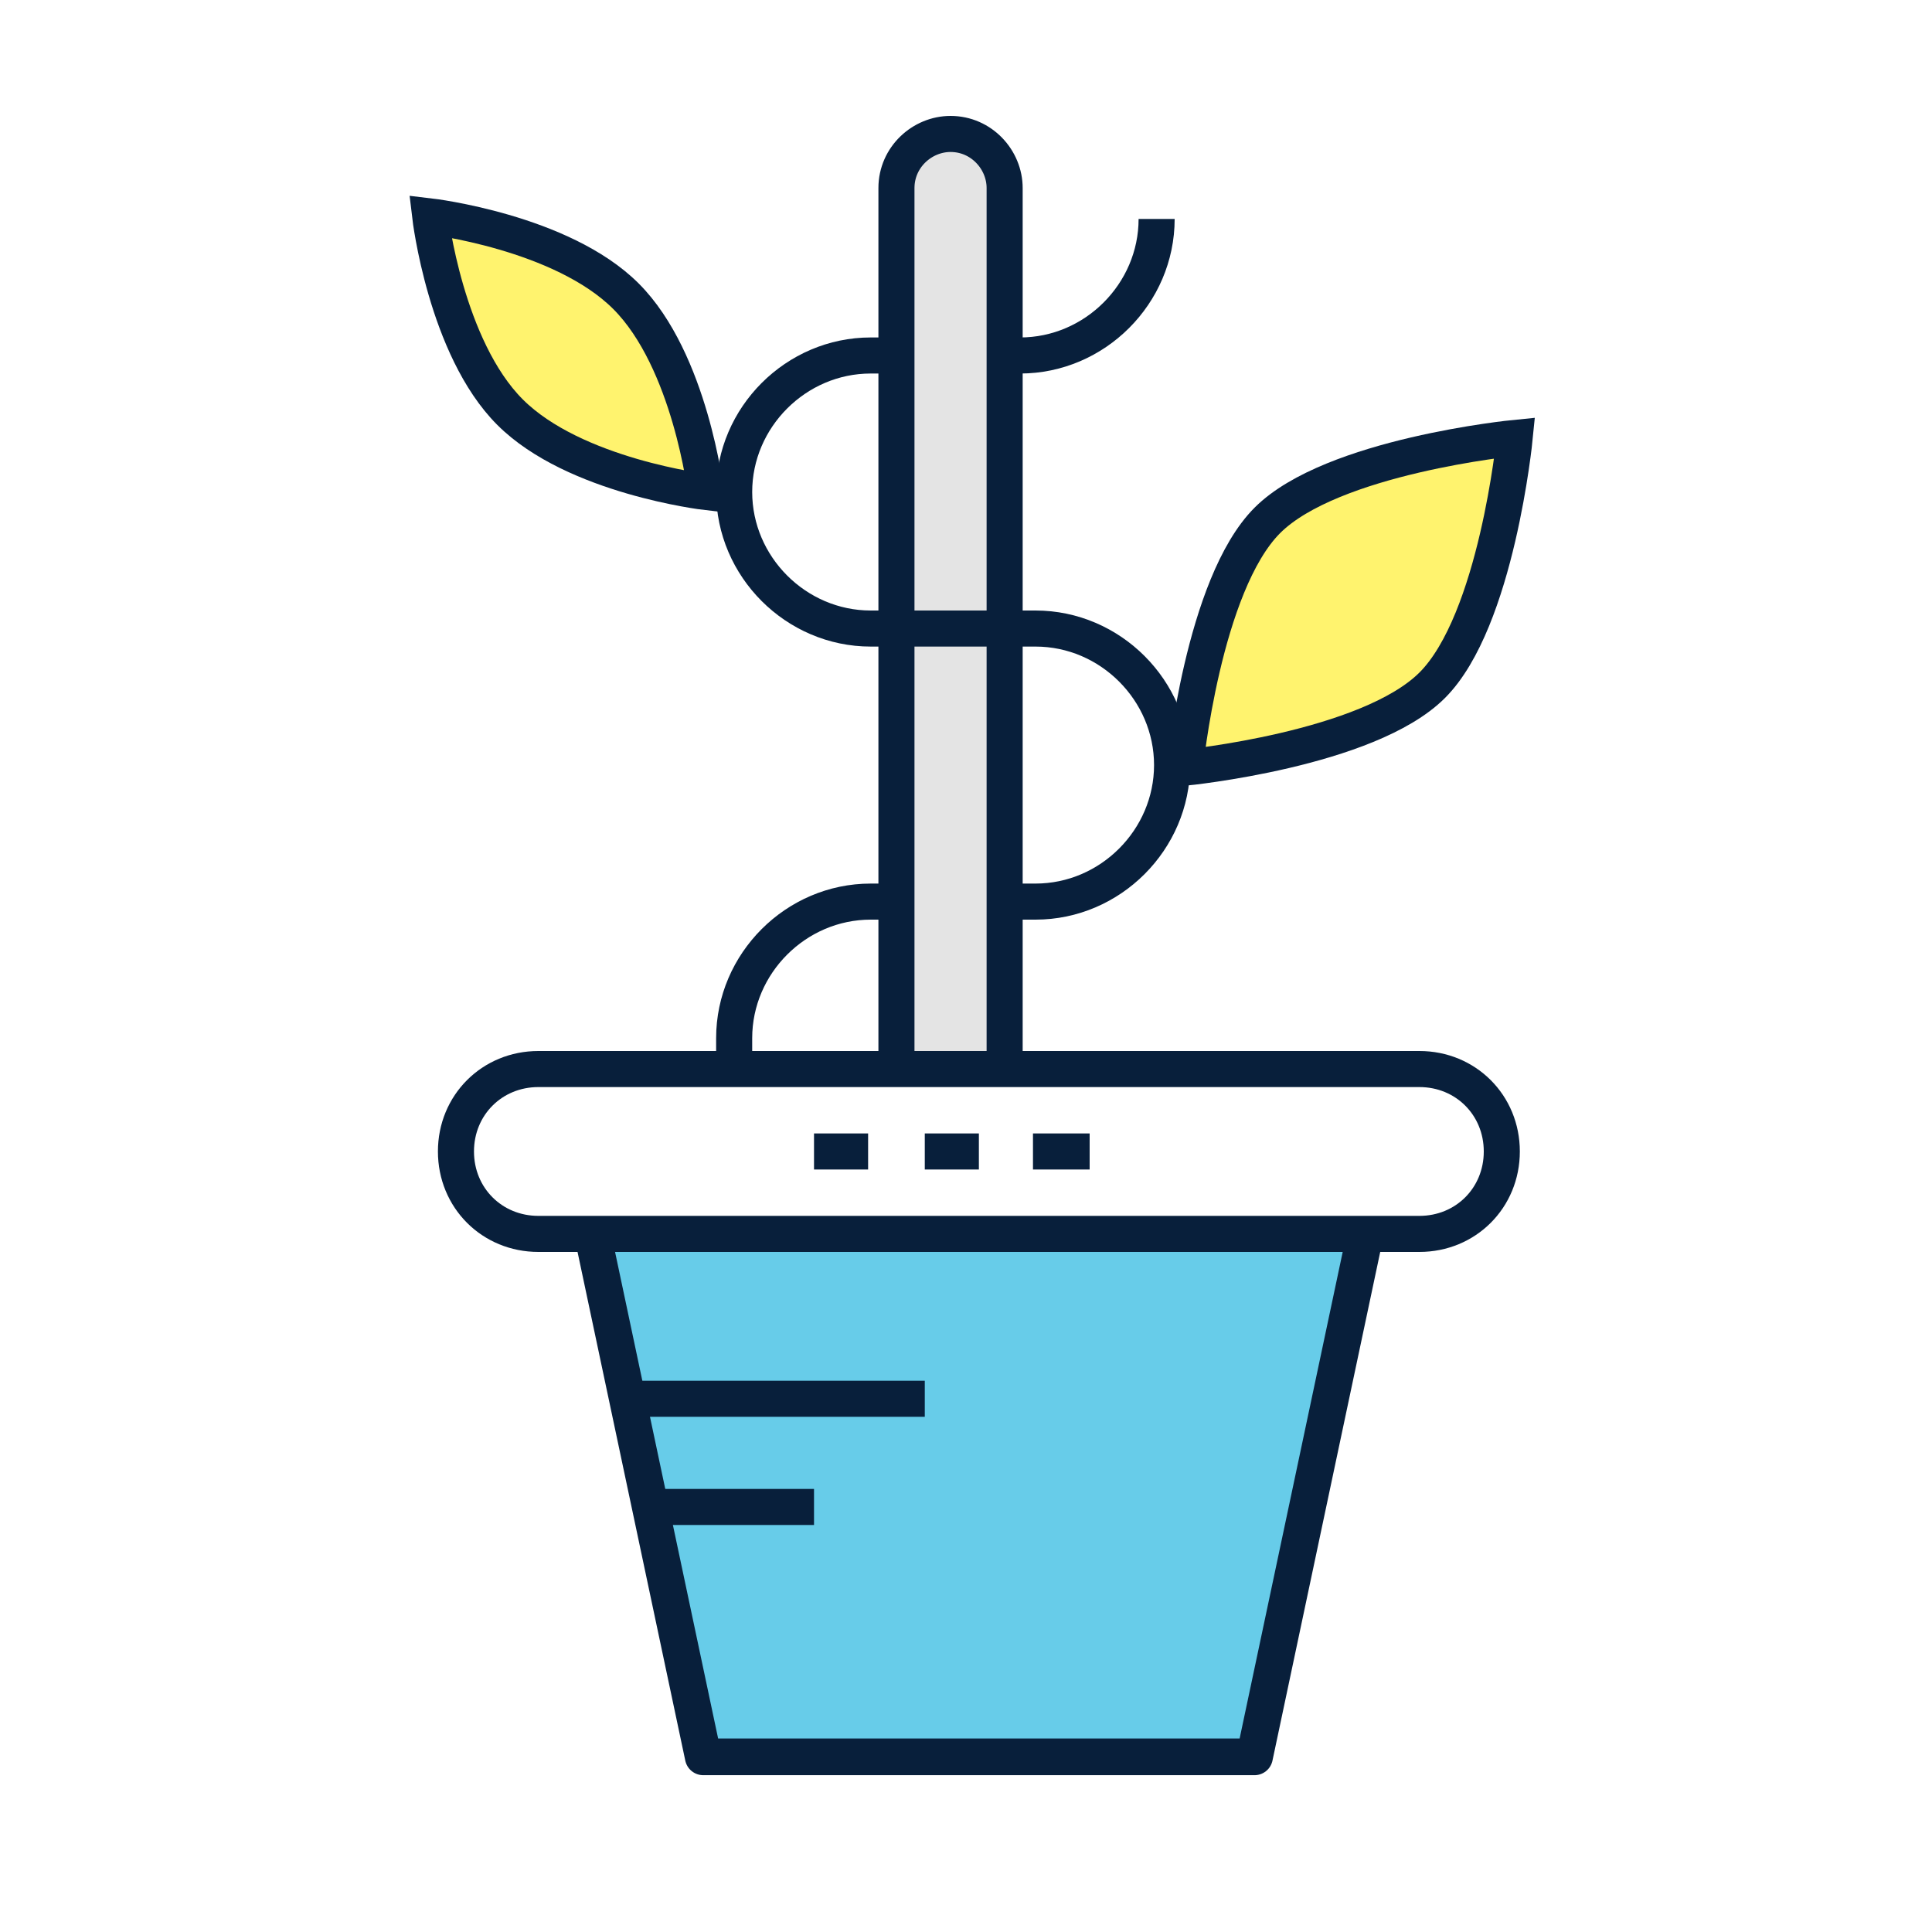
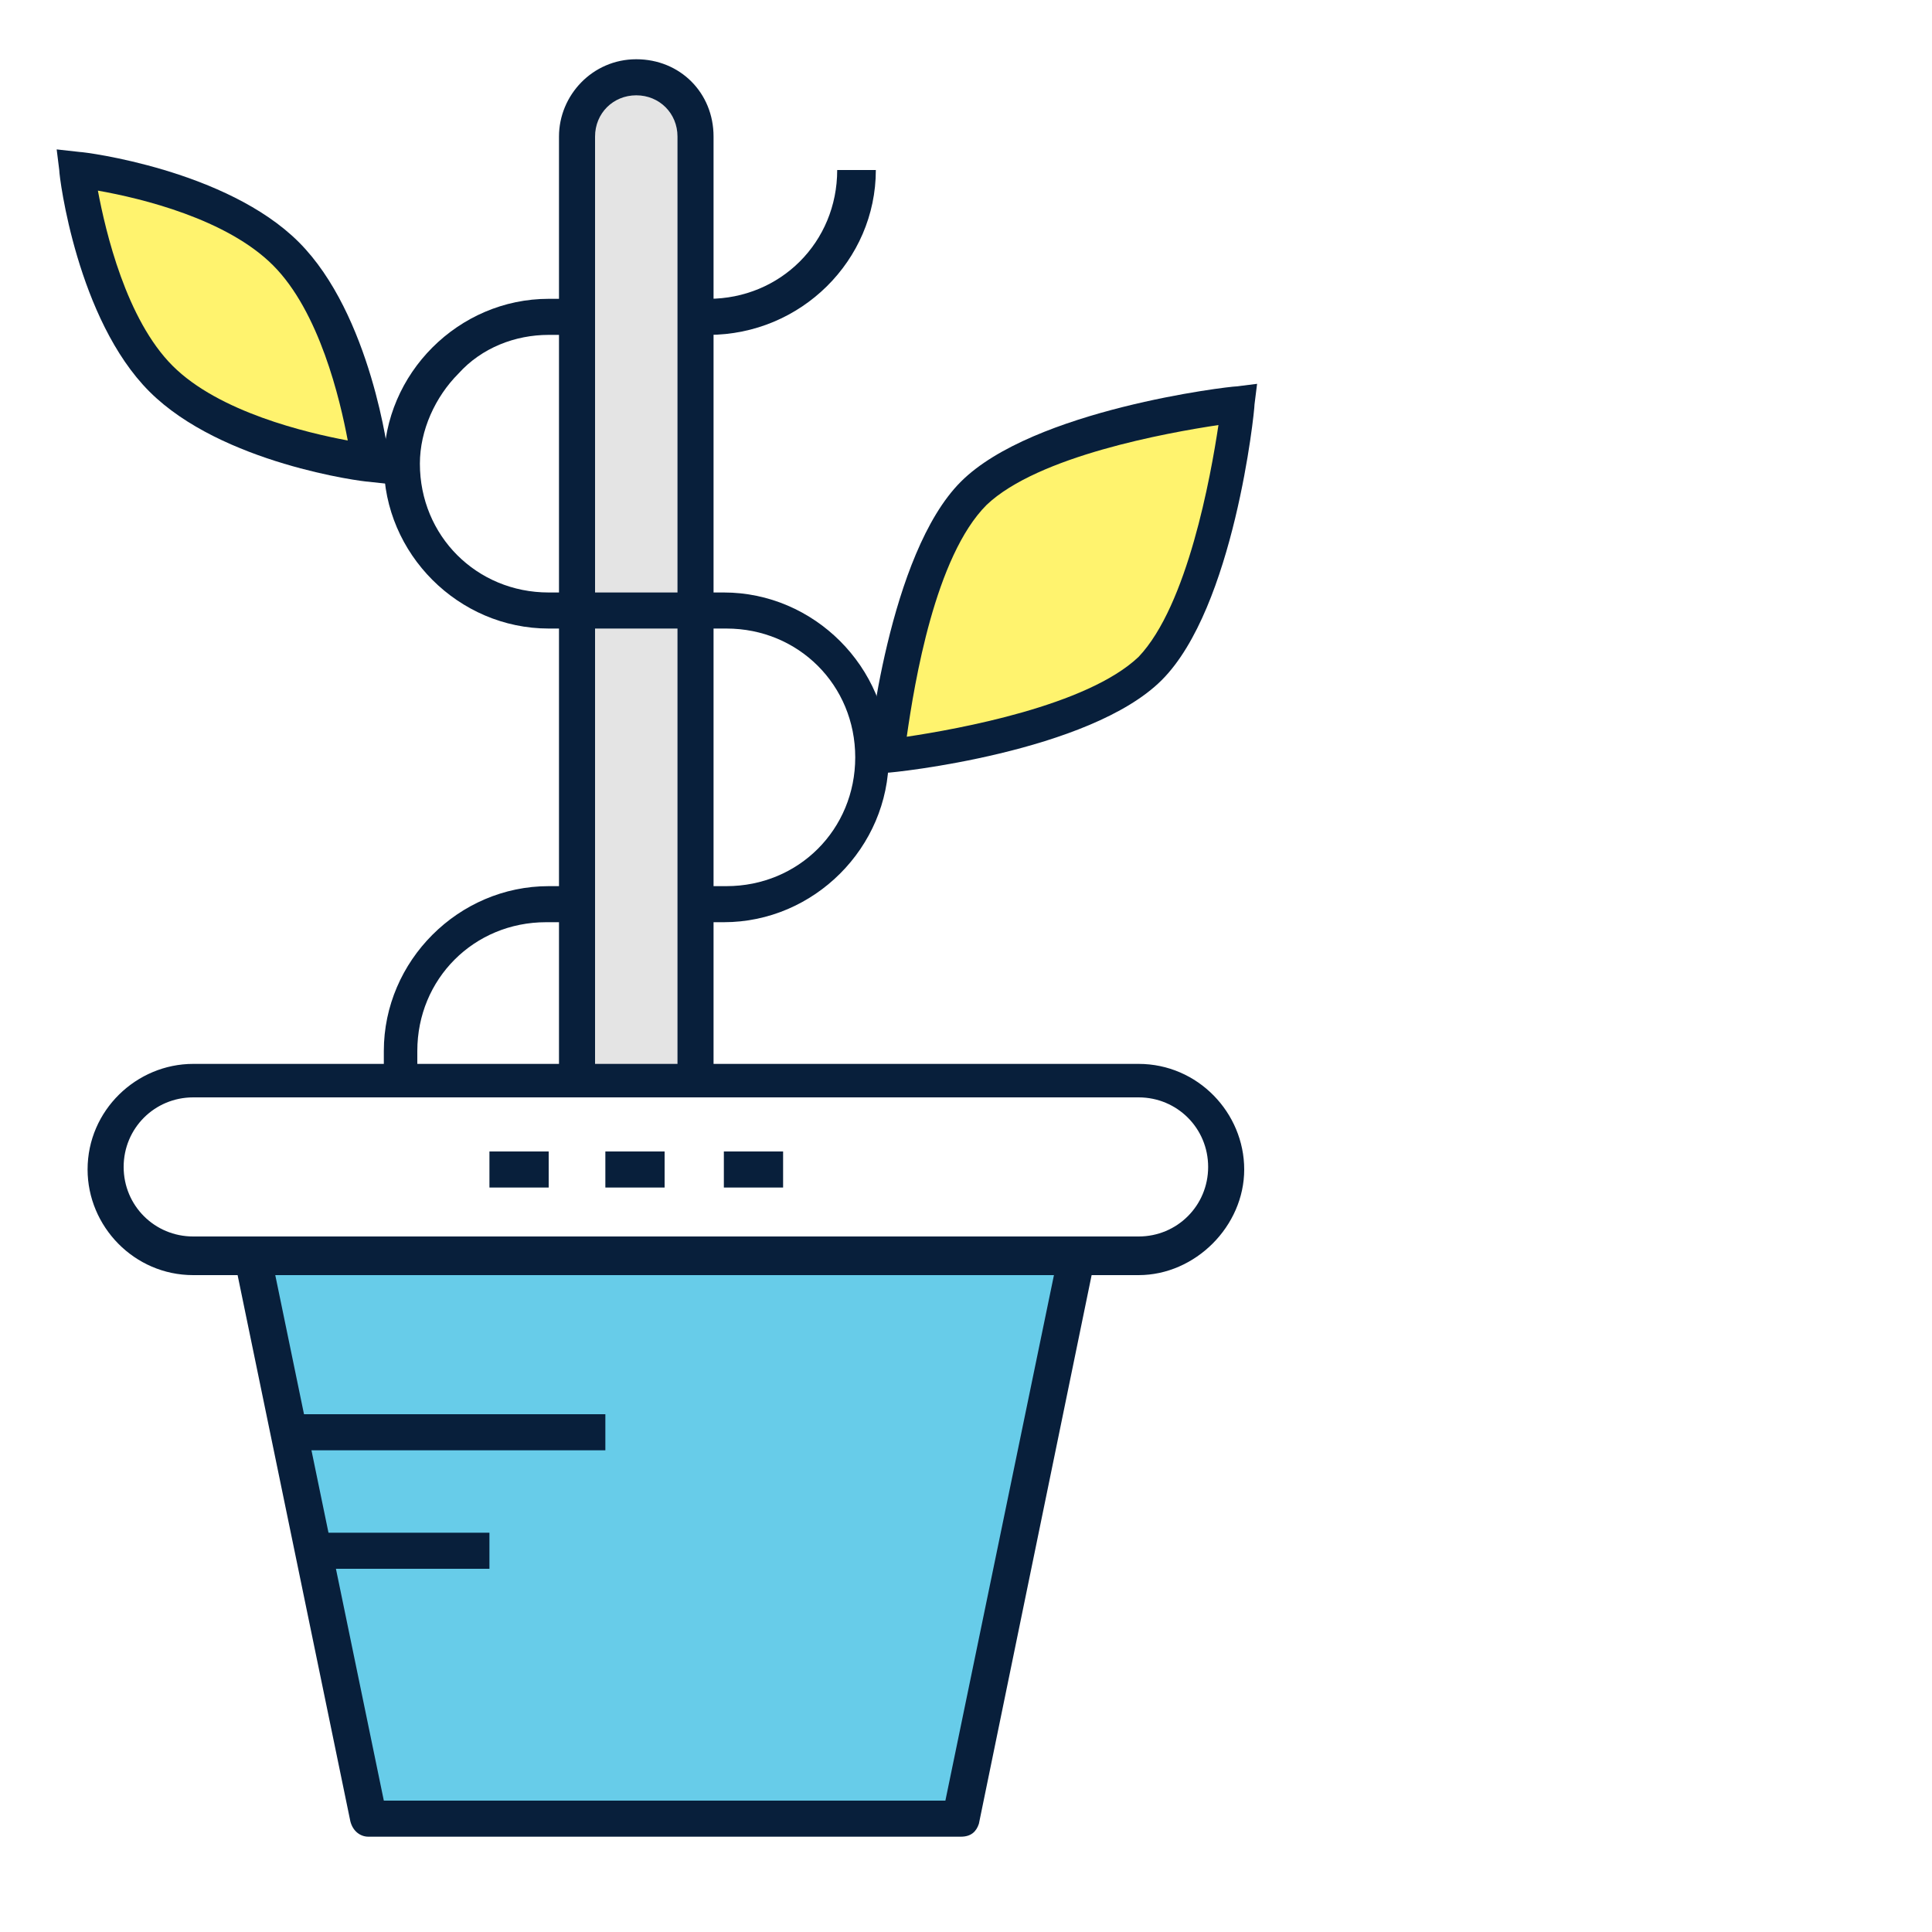
<svg xmlns="http://www.w3.org/2000/svg" version="1.1" id="Layer_1" x="0px" y="0px" viewBox="0 0 75 75" style="enable-background:new 0 0 75 75;" xml:space="preserve">
  <g>
    <g>
      <g>
-         <path style="fill:none;stroke:#081F3B;stroke-width:1.4;stroke-miterlimit:10;" d="M39.1,24.4h1.1c2.9,0,5.3,2.4,5.3,5.3     s-2.4,5.3-5.3,5.3h-6.4c-2.9,0-5.3,2.4-5.3,5.3v1.1" />
+         <g>
+           <path style="fill:#081F3B;" d="M16.3,41.9h-1.4v-1.1c0-3.5,2.9-6.4,6.4-6.4h6.9c2.8,0,5-2.2,5-5c0-2.8-2.2-5-5-5H27V23h1.1      c3.5,0,6.4,2.9,6.4,6.4c0,3.5-2.9,6.4-6.4,6.4h-6.9c-2.8,0-5,2.2-5,5V41.9z" />
+         </g>
      </g>
-       <path style="fill:#FFF36E;stroke:#081F3B;stroke-width:1.4;stroke-miterlimit:10;" d="M58.8,17c0,0-0.7,7.1-3.2,9.6    c-2.5,2.5-9.6,3.2-9.6,3.2s0.7-7.1,3.2-9.6C51.7,17.7,58.8,17,58.8,17z" />
-       <polyline style="fill:#67CCE9;stroke:#081F3B;stroke-width:1.425;stroke-linejoin:round;stroke-miterlimit:10;" points="53,47.9     48.7,68.2 27.3,68.2 23,47.9   " />
-       <path style="fill:#E4E4E4;stroke:#081F3B;stroke-width:1.4;stroke-miterlimit:10;" d="M34.8,41.5V7.3c0-1.2,1-2.1,2.1-2.1    c1.2,0,2.1,1,2.1,2.1v34.1" />
-       <path style="fill:none;stroke:#081F3B;stroke-width:1.4;stroke-miterlimit:10;" d="M55.1,41.5c1.8,0,3.2,1.4,3.2,3.2    c0,1.8-1.4,3.2-3.2,3.2H20.9c-1.8,0-3.2-1.4-3.2-3.2c0-1.8,1.4-3.2,3.2-3.2H55.1z" />
-       <path style="fill:none;stroke:#081F3B;stroke-width:1.4;stroke-miterlimit:10;" d="M44.9,8.5c0,2.9-2.4,5.3-5.3,5.3" />
      <g>
-         <path style="fill:none;stroke:#081F3B;stroke-width:1.4;stroke-miterlimit:10;" d="M39.1,24.4h-5.3c-2.9,0-5.3-2.4-5.3-5.3     c0-2.9,2.4-5.3,5.3-5.3v0h1.1" />
+         <path style="fill:#FFF36E;" d="M48.1,15.7c0,0-0.7,7.6-3.4,10.3c-2.7,2.7-10.3,3.4-10.3,3.4s0.7-7.6,3.4-10.3     C40.5,16.4,48.1,15.7,48.1,15.7z" />
+         <path style="fill:#081F3B;" d="M33.6,30.2l0.1-0.8c0-0.3,0.8-7.9,3.6-10.7S47.7,15,48,15l0.8-0.1l-0.1,0.8     c0,0.3-0.8,7.9-3.6,10.7c-2.8,2.8-10.4,3.6-10.7,3.6L33.6,30.2z M47.3,16.5c-2,0.3-7,1.2-9,3.1c-2,2-2.8,6.9-3.1,9     c2-0.3,7-1.2,9-3.1C46.1,23.5,47,18.5,47.3,16.5z" />
      </g>
-       <path style="fill:#FFF36E;stroke:#081F3B;stroke-width:1.4;stroke-miterlimit:10;" d="M27.4,19.1c0,0-5.1-0.6-7.6-3.1    c-2.5-2.5-3.1-7.6-3.1-7.6s5.1,0.6,7.6,3.1C26.8,14,27.4,19.1,27.4,19.1z" />
-       <line style="fill:none;stroke:#081F3B;stroke-width:1.4;stroke-miterlimit:10;" x1="24.1" y1="54.3" x2="35.9" y2="54.3" />
-       <line style="fill:none;stroke:#081F3B;stroke-width:1.4;stroke-miterlimit:10;" x1="25.2" y1="58.5" x2="31.6" y2="58.5" />
-       <line style="fill:none;stroke:#081F3B;stroke-width:1.4;stroke-miterlimit:10;" x1="35.9" y1="44.7" x2="38" y2="44.7" />
-       <line style="fill:none;stroke:#081F3B;stroke-width:1.4;stroke-miterlimit:10;" x1="40.1" y1="44.7" x2="42.3" y2="44.7" />
-       <line style="fill:none;stroke:#081F3B;stroke-width:1.4;stroke-miterlimit:10;" x1="31.6" y1="44.7" x2="33.7" y2="44.7" />
+       <g>
+         <polyline style="fill:#67CCE9;" points="41.9,48.8 37.3,70.6 14.3,70.6 9.8,48.8    " />
+         <path style="fill:#081F3B;" d="M37.3,71.3h-23c-0.3,0-0.6-0.2-0.7-0.6L9.1,48.9l1.4-0.3l4.4,21.3h21.8l4.4-21.3l1.4,0.3L38,70.8     C37.9,71.1,37.7,71.3,37.3,71.3z" />
+       </g>
+       <g>
+         <path style="fill:#E4E4E4;" d="M22.4,41.9V5.3c0-1.3,1-2.3,2.3-2.3c1.3,0,2.3,1,2.3,2.3v36.6" />
+         <path style="fill:#081F3B;" d="M27.7,41.9h-1.4V5.3c0-0.9-0.7-1.6-1.6-1.6s-1.6,0.7-1.6,1.6v36.6h-1.4V5.3c0-1.6,1.3-3,3-3     s3,1.3,3,3V41.9z" />
+       </g>
+       <g>
+         <path style="fill:#081F3B;" d="M44.2,49.5H7.5c-2.3,0-4.1-1.9-4.1-4.1c0-2.3,1.9-4.1,4.1-4.1h36.7c2.3,0,4.1,1.9,4.1,4.1     C48.3,47.6,46.4,49.5,44.2,49.5z M7.5,42.6c-1.5,0-2.7,1.2-2.7,2.7c0,1.5,1.2,2.7,2.7,2.7h36.7c1.5,0,2.7-1.2,2.7-2.7     c0-1.5-1.2-2.7-2.7-2.7H7.5z" />
+       </g>
+       <g>
+         <path style="fill:#081F3B;" d="M27.5,13v-1.4c2.8,0,5-2.2,5-5H34C34,10.1,31.1,13,27.5,13z" />
+       </g>
+       <g>
+         <g>
+           <path style="fill:#081F3B;" d="M27,24.4h-5.7c-3.5,0-6.4-2.9-6.4-6.4c0-3.5,2.9-6.4,6.4-6.4l1.1,0l0,1.4h-1.1c0,0,0,0,0,0      c-1.3,0-2.6,0.5-3.5,1.5c-0.9,0.9-1.5,2.2-1.5,3.5c0,2.8,2.2,5,5,5H27V24.4z" />
+         </g>
+       </g>
+       <g>
+         <path style="fill:#FFF36E;" d="M14.4,18c0,0-5.5-0.6-8.1-3.3C3.6,12,3,6.6,3,6.6s5.5,0.6,8.1,3.3C13.8,12.5,14.4,18,14.4,18z" />
+         <path style="fill:#081F3B;" d="M15.2,18.8l-0.9-0.1c-0.2,0-5.7-0.7-8.5-3.5C3,12.4,2.3,6.9,2.3,6.6L2.2,5.8l0.9,0.1     c0.2,0,5.7,0.7,8.5,3.5c2.8,2.8,3.5,8.3,3.5,8.5L15.2,18.8z M3.8,7.4c0.3,1.6,1.1,5,2.9,6.8c1.8,1.8,5.2,2.6,6.8,2.9     c-0.3-1.6-1.1-5-2.9-6.8C8.8,8.5,5.5,7.7,3.8,7.4z" />
+       </g>
+       <g>
+         <rect x="10.9" y="54.9" style="fill:#081F3B;" width="12.6" height="1.4" />
+       </g>
+       <g>
+         <rect x="12.1" y="59.5" style="fill:#081F3B;" width="6.9" height="1.4" />
+       </g>
+       <g>
+         <rect x="23.5" y="44.7" style="fill:#081F3B;" width="2.3" height="1.4" />
+       </g>
+       <g>
+         <rect x="28.1" y="44.7" style="fill:#081F3B;" width="2.3" height="1.4" />
+       </g>
+       <g>
+         <rect x="19" y="44.7" style="fill:#081F3B;" width="2.3" height="1.4" />
+       </g>
    </g>
  </g>
</svg>
